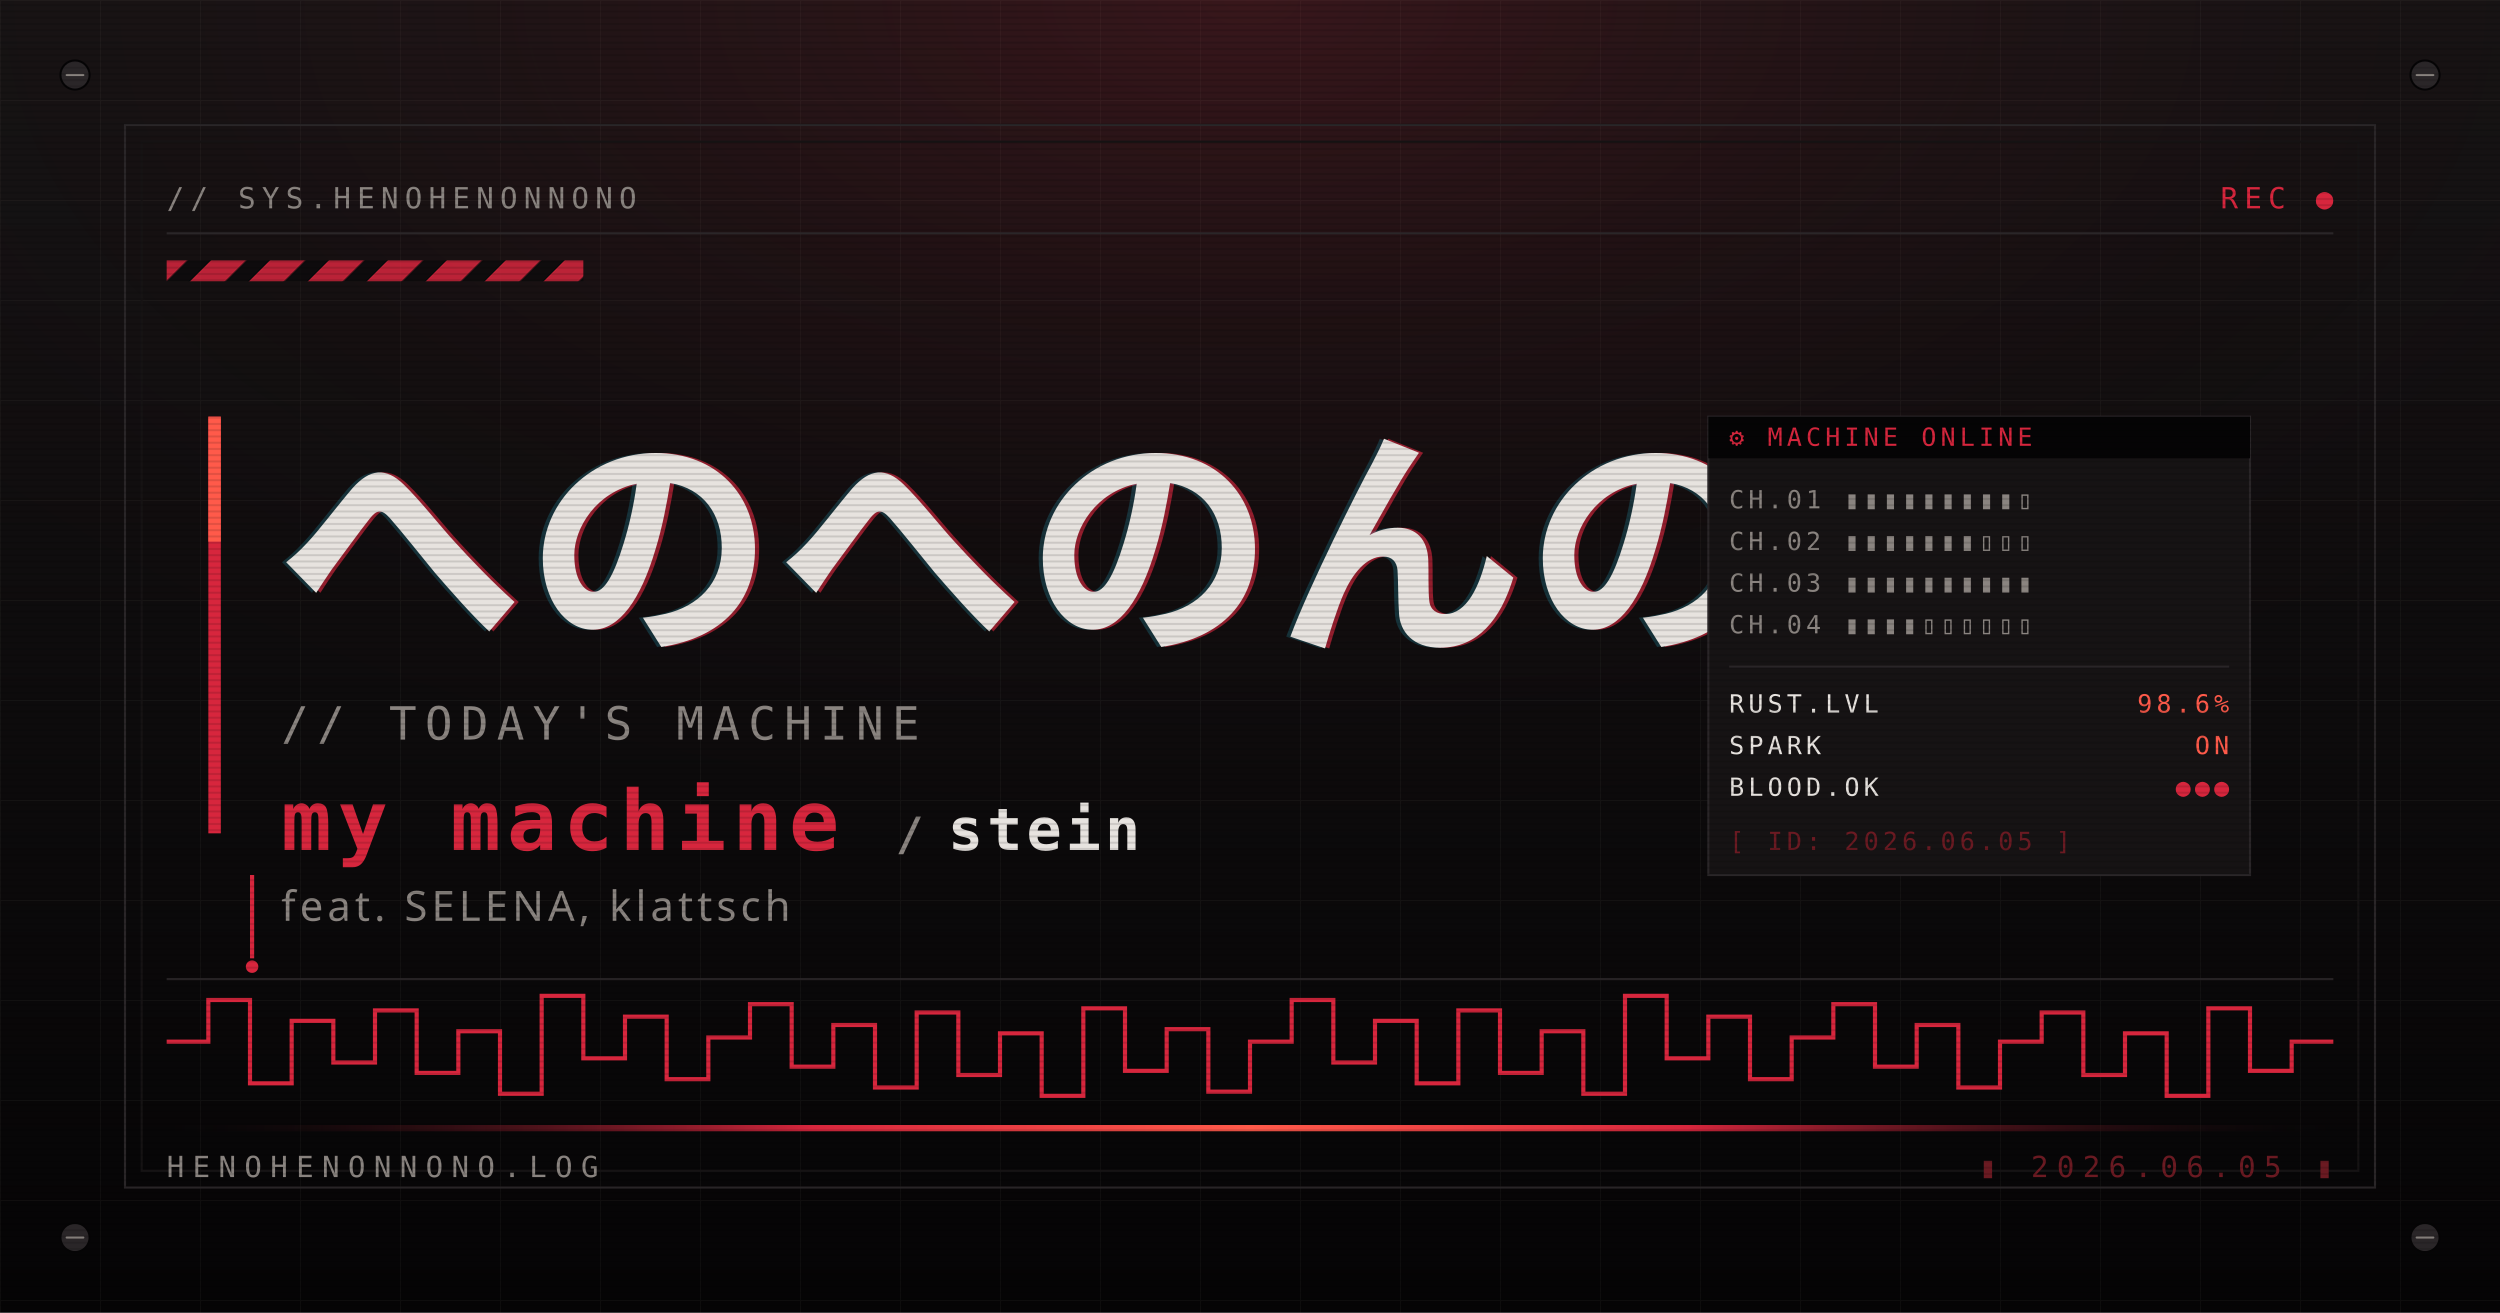
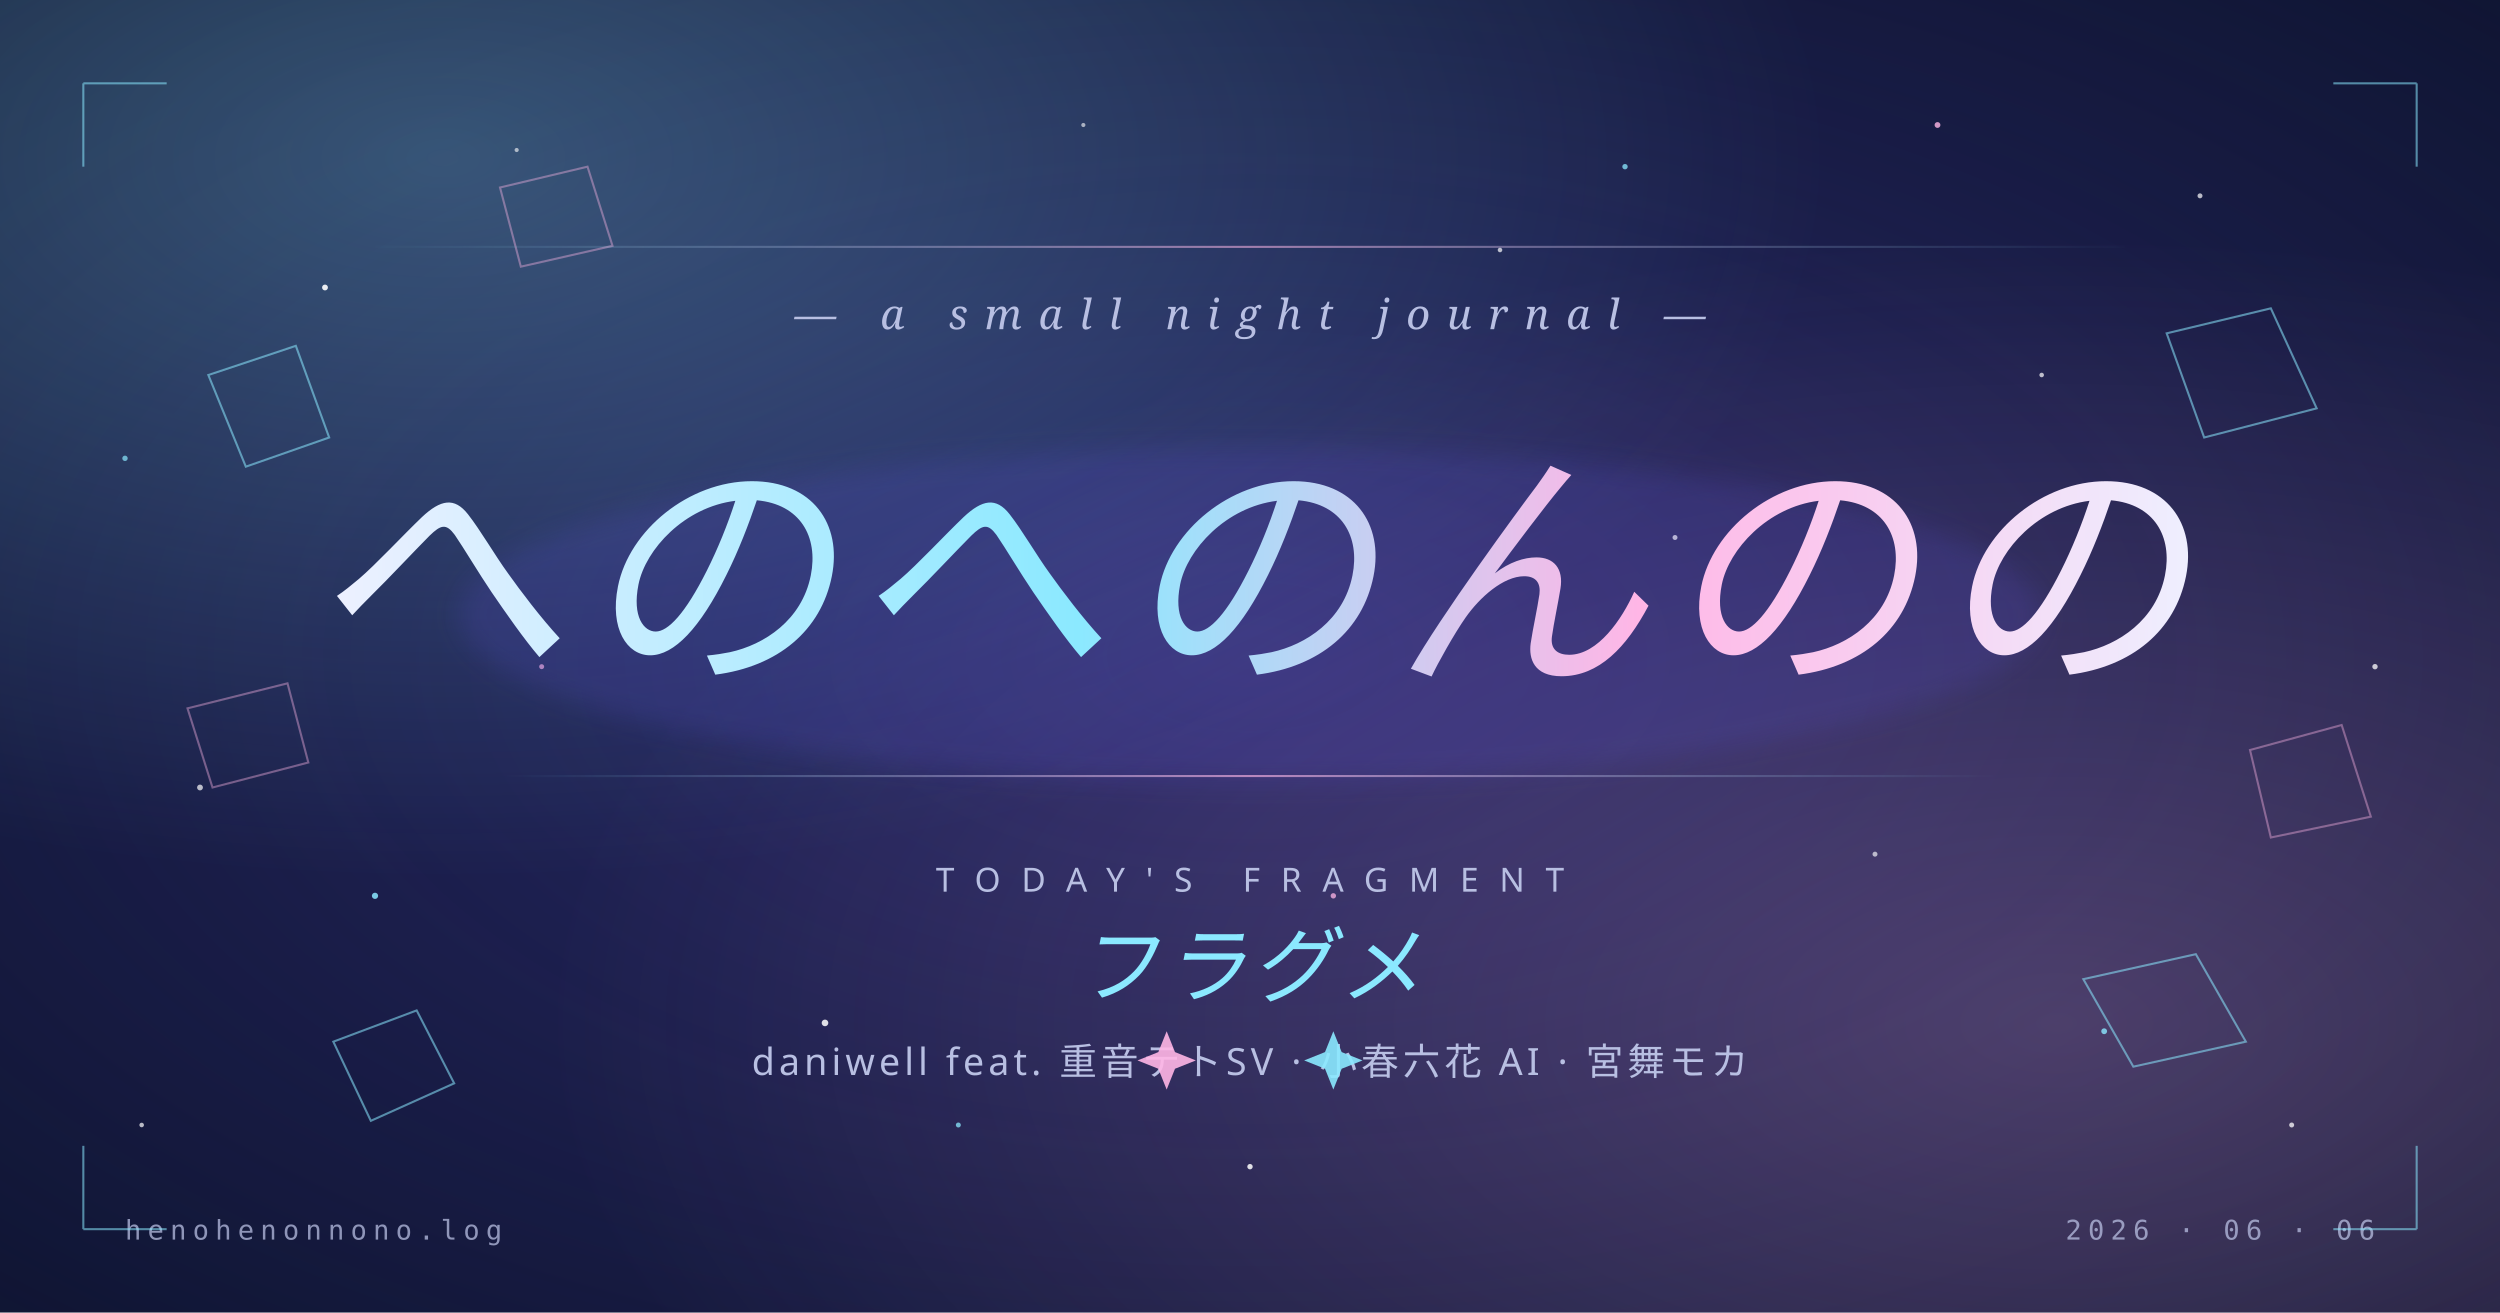
<svg xmlns="http://www.w3.org/2000/svg" width="1200" height="630" viewBox="0 0 1200 630">
  <defs>
-     <linearGradient id="bgGrad" x1="0" y1="0" x2="0" y2="1">
-       <stop offset="0%" stop-color="#161314" />
-       <stop offset="55%" stop-color="#0d0b0c" />
-       <stop offset="100%" stop-color="#050405" />
+     <radialGradient id="glow1" cx="18%" cy="12%" r="55%">
+       <stop offset="0%" stop-color="#8be9ff" stop-opacity="0.28" />
+       <stop offset="100%" stop-color="#8be9ff" stop-opacity="0" />
+     </radialGradient>
+     <radialGradient id="glow2" cx="82%" cy="78%" r="60%">
+       <stop offset="0%" stop-color="#ffb6e6" stop-opacity="0.22" />
+       <stop offset="100%" stop-color="#ffb6e6" stop-opacity="0" />
+     </radialGradient>
+     <radialGradient id="glow3" cx="50%" cy="50%" r="75%">
+       <stop offset="0%" stop-color="#5a4fcf" stop-opacity="0.35" />
+       <stop offset="100%" stop-color="#5a4fcf" stop-opacity="0" />
+     </radialGradient>
+     <linearGradient id="shimmer" x1="0%" y1="0%" x2="100%" y2="0%">
+       <stop offset="0%" stop-color="#eef0ff" />
+       <stop offset="40%" stop-color="#8be9ff" />
+       <stop offset="70%" stop-color="#ffb6e6" />
+       <stop offset="100%" stop-color="#eef0ff" />
    </linearGradient>
-     <radialGradient id="rustGlow" cx="50%" cy="0%" r="70%">
-       <stop offset="0%" stop-color="#d7263d" stop-opacity="0.18" />
-       <stop offset="60%" stop-color="#6b1a22" stop-opacity="0.04" />
-       <stop offset="100%" stop-color="#0d0b0c" stop-opacity="0" />
-     </radialGradient>
-     <linearGradient id="plate" x1="0" y1="0" x2="0" y2="1">
-       <stop offset="0%" stop-color="#1c1819" />
-       <stop offset="100%" stop-color="#0d0b0c" />
+     <linearGradient id="hr" x1="0%" y1="0%" x2="100%" y2="0%">
+       <stop offset="0%" stop-color="#8be9ff" stop-opacity="0" />
+       <stop offset="50%" stop-color="#ffb6e6" stop-opacity="0.8" />
+       <stop offset="100%" stop-color="#8be9ff" stop-opacity="0" />
    </linearGradient>
-     <linearGradient id="sparkLine" x1="0" y1="0" x2="1" y2="0">
-       <stop offset="0%" stop-color="#0d0b0c" stop-opacity="0" />
-       <stop offset="30%" stop-color="#d7263d" />
-       <stop offset="50%" stop-color="#ff5a4a" />
-       <stop offset="70%" stop-color="#d7263d" />
-       <stop offset="100%" stop-color="#0d0b0c" stop-opacity="0" />
-     </linearGradient>
-     <pattern id="grid" x="0" y="0" width="48" height="48" patternUnits="userSpaceOnUse">
-       <path d="M 48 0 L 0 0 0 48" fill="none" stroke="#e7e3df" stroke-opacity="0.04" stroke-width="1" />
-     </pattern>
-     <pattern id="scan" x="0" y="0" width="4" height="3" patternUnits="userSpaceOnUse">
-       <rect width="4" height="2" fill="transparent" />
-       <rect y="2" width="4" height="1" fill="#000" fill-opacity="0.22" />
-     </pattern>
-     <pattern id="hazard" x="0" y="0" width="20" height="20" patternUnits="userSpaceOnUse" patternTransform="rotate(45)">
-       <rect width="12" height="20" fill="#d7263d" />
-       <rect x="12" width="8" height="20" fill="#0d0b0c" />
-     </pattern>
-     <filter id="glitch" x="-5%" y="-20%" width="110%" height="140%">
-       <feGaussianBlur stdDeviation="0.4" />
+     <filter id="soft" x="-20%" y="-20%" width="140%" height="140%">
+       <feGaussianBlur stdDeviation="6" />
    </filter>
  </defs>
-   <rect width="1200" height="630" fill="#0d0b0c" />
-   <rect width="1200" height="630" fill="url(#bgGrad)" />
-   <rect width="1200" height="630" fill="url(#grid)" />
-   <rect width="1200" height="630" fill="url(#rustGlow)" />
-   <g fill="#2a2628" stroke="#050405" stroke-width="1">
-     <circle cx="36" cy="36" r="7" />
-     <circle cx="1164" cy="36" r="7" />
-     <circle cx="36" cy="594" r="7" />
-     <circle cx="1164" cy="594" r="7" />
+   <rect width="1200" height="630" fill="#0e1430" />
+   <rect width="1200" height="630" fill="url(#glow3)" />
+   <rect width="1200" height="630" fill="url(#glow1)" />
+   <rect width="1200" height="630" fill="url(#glow2)" />
+   <g fill="#ffffff">
+     <circle cx="156" cy="138" r="1.4" opacity="0.9" />
+     <circle cx="804" cy="258" r="1.2" opacity="0.75" />
+     <circle cx="396" cy="491" r="1.6" opacity="0.85" />
+     <circle cx="1056" cy="94" r="1.2" opacity="0.7" />
+     <circle cx="600" cy="560" r="1.3" opacity="0.85" />
+     <circle cx="96" cy="378" r="1.4" opacity="0.7" />
+     <circle cx="900" cy="410" r="1.2" opacity="0.65" />
+     <circle cx="248" cy="72" r="1" opacity="0.6" />
+     <circle cx="720" cy="120" r="1.1" opacity="0.7" />
+     <circle cx="1140" cy="320" r="1.3" opacity="0.75" />
+     <circle cx="520" cy="60" r="1" opacity="0.6" />
+     <circle cx="68" cy="540" r="1.1" opacity="0.7" />
+     <circle cx="1100" cy="540" r="1.2" opacity="0.75" />
+     <circle cx="340" cy="240" r="1" opacity="0.55" />
+     <circle cx="980" cy="180" r="1.1" opacity="0.7" />
  </g>
-   <g stroke="#8a8480" stroke-width="1" stroke-linecap="round">
-     <line x1="32" y1="36" x2="40" y2="36" />
-     <line x1="1160" y1="36" x2="1168" y2="36" />
-     <line x1="32" y1="594" x2="40" y2="594" />
-     <line x1="1160" y1="594" x2="1168" y2="594" />
+   <g fill="#8be9ff">
+     <circle cx="180" cy="430" r="1.5" opacity="0.85" />
+     <circle cx="1010" cy="495" r="1.4" opacity="0.8" />
+     <circle cx="780" cy="80" r="1.3" opacity="0.75" />
+     <circle cx="60" cy="220" r="1.3" opacity="0.7" />
+     <circle cx="460" cy="540" r="1.2" opacity="0.75" />
  </g>
-   <rect x="60" y="60" width="1080" height="510" fill="none" stroke="#2a2628" stroke-width="1" />
-   <rect x="68" y="68" width="1064" height="494" fill="none" stroke="#161314" stroke-width="1" />
-   <g font-family="monospace" font-size="14" fill="#8a8480" letter-spacing="3">
-     <text x="80" y="100">// SYS.HENOHENONNONO</text>
-     <text x="1120" y="100" text-anchor="end" fill="#d7263d">REC ●</text>
+   <g fill="#ffb6e6">
+     <circle cx="930" cy="60" r="1.4" opacity="0.8" />
+     <circle cx="260" cy="320" r="1.2" opacity="0.7" />
+     <circle cx="640" cy="430" r="1.3" opacity="0.75" />
  </g>
-   <line x1="80" y1="112" x2="1120" y2="112" stroke="#2a2628" stroke-width="1" />
-   <rect x="80" y="125" width="200" height="10" fill="url(#hazard)" opacity="0.85" />
-   <rect x="100" y="200" width="6" height="200" fill="#d7263d" />
-   <rect x="100" y="200" width="6" height="60" fill="#ff5a4a" />
-   <g font-family="monospace" font-weight="700">
-     <text x="135" y="305" font-size="118" fill="#d7263d" opacity="0.65" letter-spacing="2">へのへのんのの</text>
-     <text x="131" y="305" font-size="118" fill="#2bd8ff" opacity="0.18" letter-spacing="2">へのへのんのの</text>
-     <text x="133" y="305" font-size="118" fill="#e7e3df" letter-spacing="2">へのへのんのの</text>
+   <g opacity="0.55" stroke="#8be9ff" stroke-width="1" fill="none">
+     <polygon points="100,180 142,166 158,210 118,224" />
+     <polygon points="1040,160 1090,148 1112,196 1058,210" />
+     <polygon points="160,500 200,485 218,520 178,538" />
+     <polygon points="1000,470 1054,458 1078,500 1024,512" />
  </g>
-   <g font-family="monospace" font-size="22" fill="#8a8480" letter-spacing="4">
-     <text x="135" y="355">// TODAY'S MACHINE</text>
+   <g opacity="0.4" stroke="#ffb6e6" stroke-width="1" fill="none">
+     <polygon points="90,340 138,328 148,366 102,378" />
+     <polygon points="1080,360 1124,348 1138,392 1090,402" />
+     <polygon points="240,90 282,80 294,118 250,128" />
  </g>
-   <g font-family="monospace" font-weight="700">
-     <text x="135" y="408" font-size="40" fill="#d7263d" letter-spacing="3">my machine</text>
-     <text x="430" y="408" font-size="22" fill="#8a8480" letter-spacing="2">/</text>
-     <text x="455" y="408" font-size="28" fill="#e7e3df" letter-spacing="2">stein</text>
+   <ellipse cx="600" cy="295" rx="380" ry="80" fill="#5a4fcf" opacity="0.18" filter="url(#soft)" />
+   <rect x="180" y="118" width="840" height="1" fill="url(#hr)" opacity="0.7" />
+   <text x="600" y="158" font-family="serif" font-size="20" fill="#b8bfe2" text-anchor="middle" letter-spacing="8" font-style="italic">— a small night journal —</text>
+   <text x="600" y="320" font-family="serif" font-size="124" fill="url(#shimmer)" text-anchor="middle" font-style="italic" font-weight="500" letter-spacing="6">へのへのんのの</text>
+   <rect x="240" y="372" width="720" height="1" fill="url(#hr)" opacity="0.8" />
+   <text x="600" y="428" font-family="sans-serif" font-size="16" fill="#b8bfe2" text-anchor="middle" letter-spacing="10">TODAY'S FRAGMENT</text>
+   <text x="600" y="478" font-family="serif" font-size="40" fill="#8be9ff" text-anchor="middle" font-style="italic" letter-spacing="2">フラグメ</text>
+   <text x="600" y="516" font-family="sans-serif" font-size="18" fill="#b8bfe2" text-anchor="middle" letter-spacing="2">daniwell  feat.  重音テトSV  ·  小春六花 AI  ·  宮舞モカ</text>
+   <g fill="#ffb6e6" opacity="0.9">
+     <polygon points="560,495 564,505 574,509 564,513 560,523 556,513 546,509 556,505" />
  </g>
-   <text x="135" y="442" font-family="sans-serif" font-size="20" fill="#8a8480" letter-spacing="2">feat. SELENA, klattsch</text>
-   <rect x="120" y="420" width="2" height="40" fill="#d7263d" />
-   <circle cx="121" cy="464" r="3" fill="#d7263d" />
-   <g transform="translate(820, 200)" font-family="monospace" font-size="12" fill="#8a8480" letter-spacing="2">
-     <rect x="0" y="0" width="260" height="220" fill="#161314" stroke="#2a2628" stroke-width="1" />
-     <rect x="0" y="0" width="260" height="20" fill="#050405" />
-     <text x="10" y="14" fill="#d7263d">⚙ MACHINE ONLINE</text>
-     <text x="10" y="44">CH.01 ▮▮▮▮▮▮▮▮▮▯</text>
-     <text x="10" y="64">CH.02 ▮▮▮▮▮▮▮▯▯▯</text>
-     <text x="10" y="84">CH.03 ▮▮▮▮▮▮▮▮▮▮</text>
-     <text x="10" y="104">CH.04 ▮▮▮▮▯▯▯▯▯▯</text>
-     <line x1="10" y1="120" x2="250" y2="120" stroke="#2a2628" />
-     <text x="10" y="142" fill="#e7e3df">RUST.LVL</text>
-     <text x="250" y="142" text-anchor="end" fill="#ff5a4a">98.6%</text>
-     <text x="10" y="162" fill="#e7e3df">SPARK</text>
-     <text x="250" y="162" text-anchor="end" fill="#ff5a4a">ON</text>
-     <text x="10" y="182" fill="#e7e3df">BLOOD.OK</text>
-     <text x="250" y="182" text-anchor="end" fill="#d7263d">●●●</text>
-     <text x="10" y="208" fill="#6b1a22">[ ID: 2026.06.05 ]</text>
+   <g fill="#8be9ff" opacity="0.9">
+     <polygon points="640,495 644,505 654,509 644,513 640,523 636,513 626,509 636,505" />
  </g>
-   <g transform="translate(80, 470)">
-     <line x1="0" y1="0" x2="1040" y2="0" stroke="#2a2628" stroke-width="1" />
-     <g stroke="#d7263d" stroke-width="2">
-       <path d="M0 30 L20 30 L20 10 L40 10 L40 50 L60 50 L60 20 L80 20 L80 40 L100 40 L100 15 L120 15 L120 45 L140 45 L140 25 L160 25 L160 55 L180 55 L180 8 L200 8 L200 38 L220 38 L220 18 L240 18 L240 48 L260 48 L260 28 L280 28 L280 12 L300 12 L300 42 L320 42 L320 22 L340 22 L340 52 L360 52 L360 16 L380 16 L380 46 L400 46 L400 26 L420 26 L420 56 L440 56 L440 14 L460 14 L460 44 L480 44 L480 24 L500 24 L500 54 L520 54 L520 30 L540 30 L540 10 L560 10 L560 40 L580 40 L580 20 L600 20 L600 50 L620 50 L620 15 L640 15 L640 45 L660 45 L660 25 L680 25 L680 55 L700 55 L700 8 L720 8 L720 38 L740 38 L740 18 L760 18 L760 48 L780 48 L780 28 L800 28 L800 12 L820 12 L820 42 L840 42 L840 22 L860 22 L860 52 L880 52 L880 30 L900 30 L900 16 L920 16 L920 46 L940 46 L940 26 L960 26 L960 56 L980 56 L980 14 L1000 14 L1000 44 L1020 44 L1020 30 L1040 30" fill="none" />
-     </g>
+   <text x="60" y="595" font-family="monospace" font-size="13" fill="#b8bfe2" opacity="0.75" letter-spacing="3">henohenonnono.log</text>
+   <text x="1140" y="595" font-family="monospace" font-size="13" fill="#b8bfe2" opacity="0.75" letter-spacing="3" text-anchor="end">2026 · 06 · 06</text>
+   <g stroke="#8be9ff" stroke-width="1" fill="none" opacity="0.55">
+     <path d="M 40 40 L 40 80 M 40 40 L 80 40" />
+     <path d="M 1160 40 L 1160 80 M 1160 40 L 1120 40" />
+     <path d="M 40 590 L 40 550 M 40 590 L 80 590" />
+     <path d="M 1160 590 L 1160 550 M 1160 590 L 1120 590" />
  </g>
-   <rect x="80" y="540" width="1040" height="3" fill="url(#sparkLine)" />
-   <g font-family="monospace" font-size="14" fill="#8a8480" letter-spacing="4">
-     <text x="80" y="565">HENOHENONNONO.LOG</text>
-     <text x="1120" y="565" text-anchor="end" fill="#6b1a22">▮ 2026.06.05 ▮</text>
-   </g>
-   <rect width="1200" height="630" fill="url(#scan)" opacity="0.5" />
</svg>
